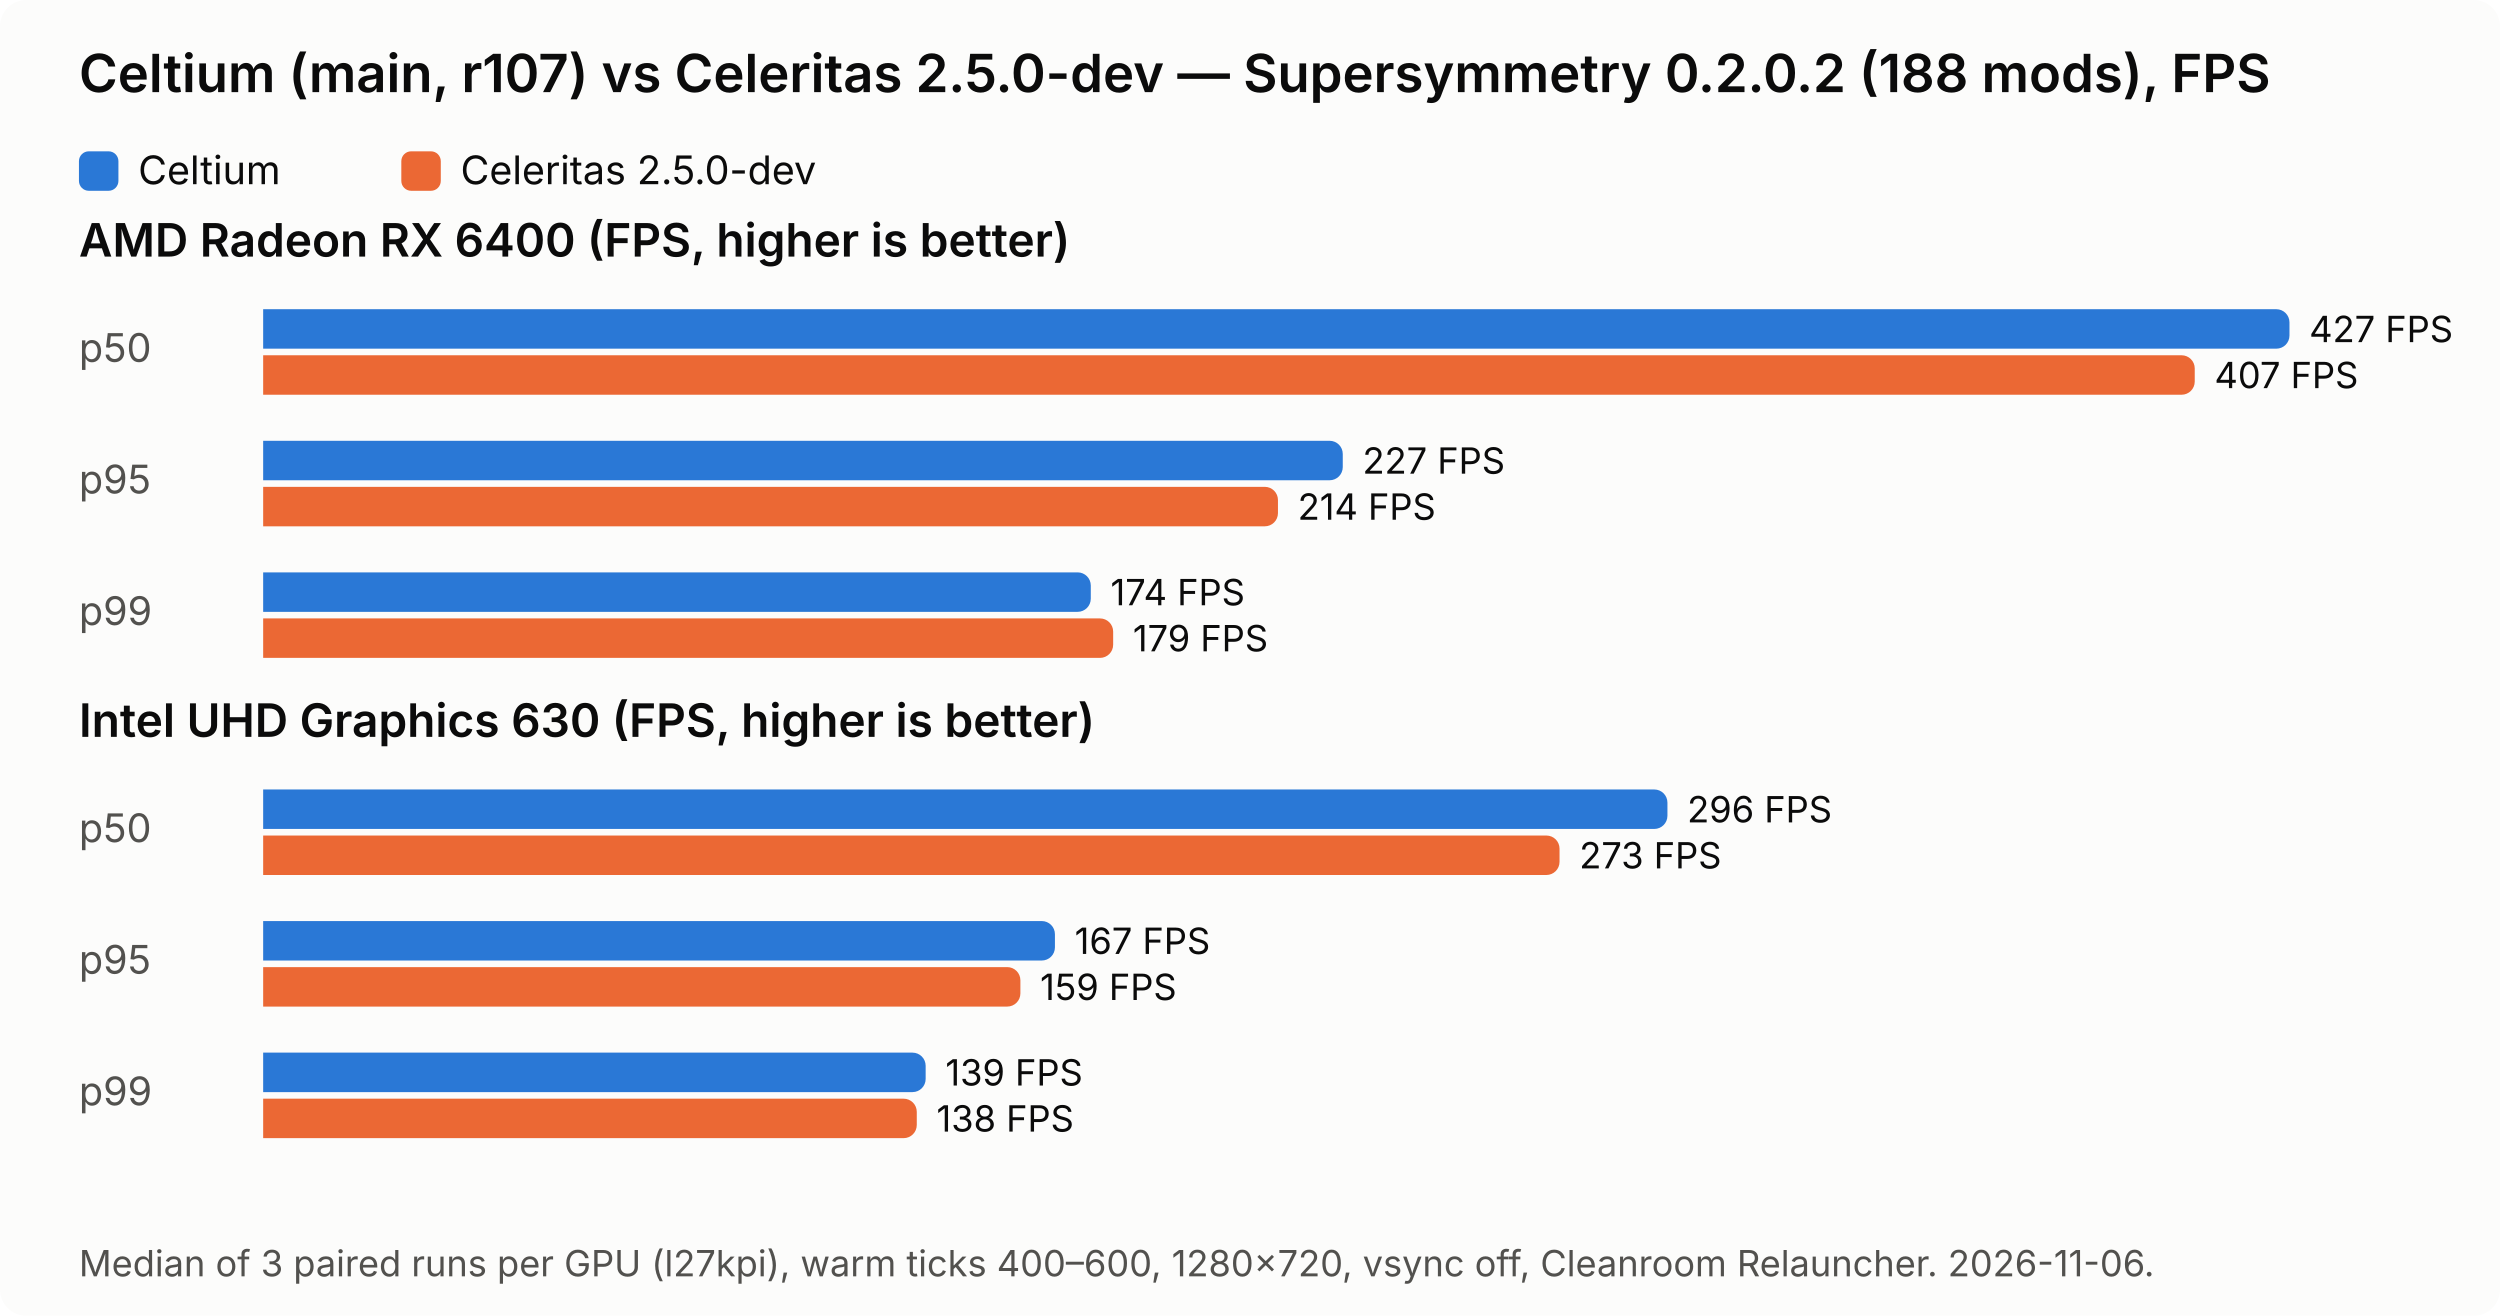
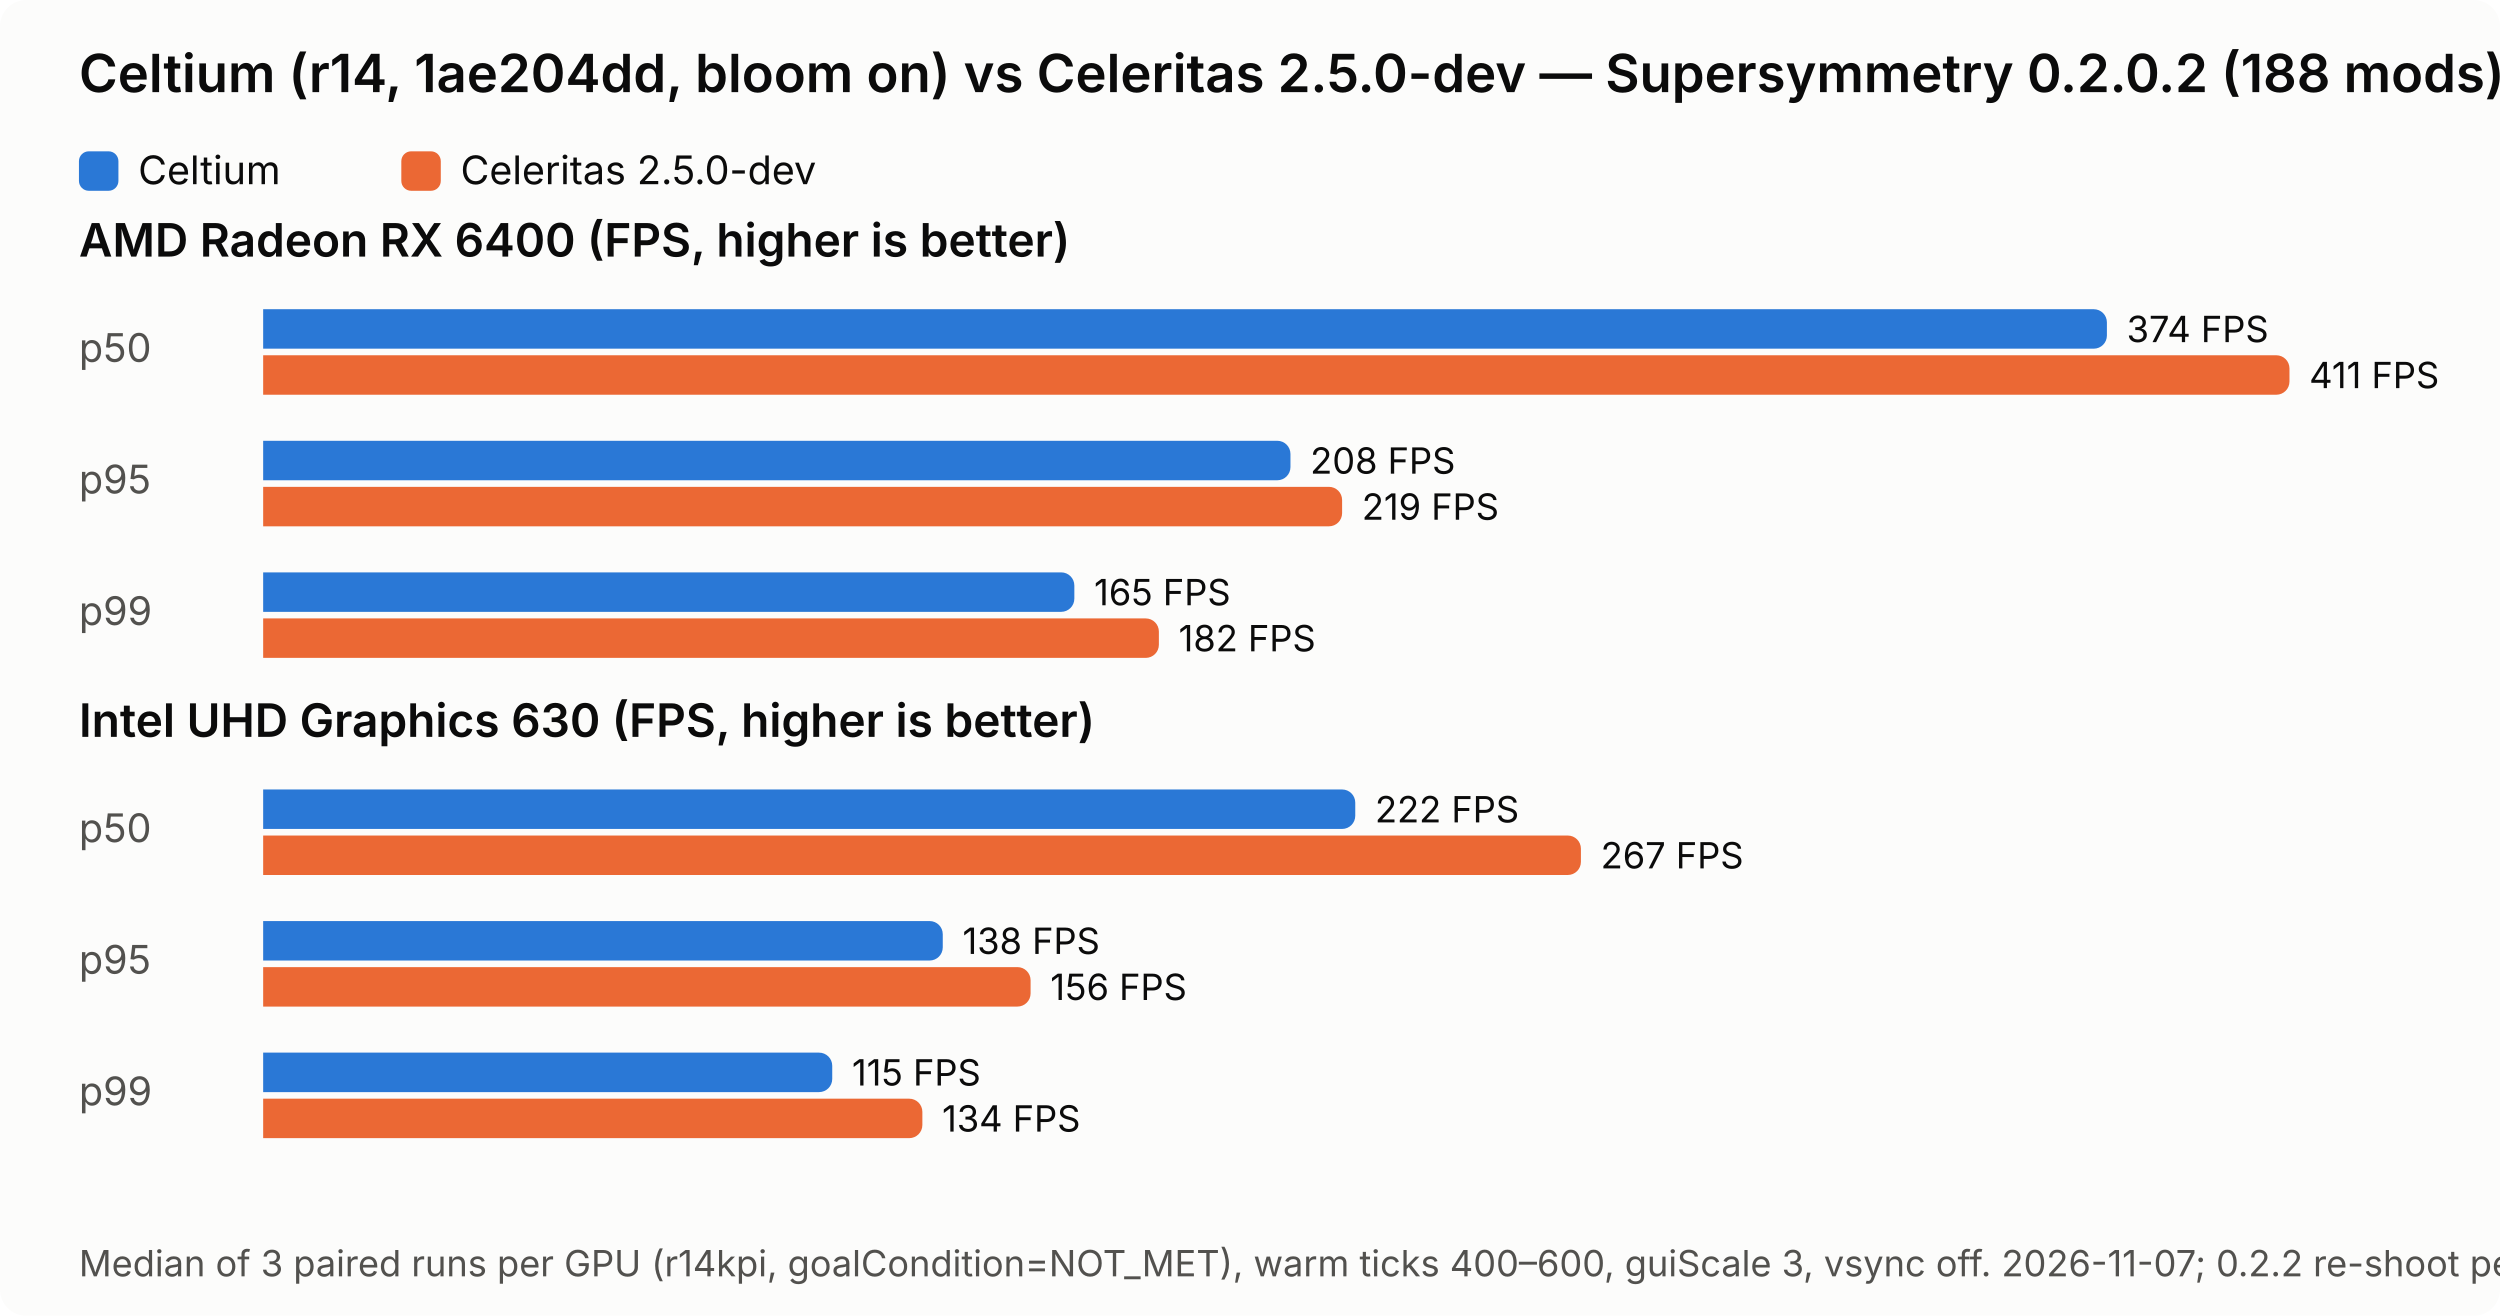
- <svg xmlns="http://www.w3.org/2000/svg" width="760" height="400" viewBox="0 0 760 400" font-family="system-ui, -apple-system, Segoe UI, sans-serif" role="img" aria-label="Celtium (main, r107) vs Celeritas 2.5.0-dev — Supersymmetry 0.2.0.2 (188 mods), FPS">
+ <svg xmlns="http://www.w3.org/2000/svg" width="760" height="400" viewBox="0 0 760 400" font-family="system-ui, -apple-system, Segoe UI, sans-serif" role="img" aria-label="Celtium (r14, 1ae204dd, bloom on) vs Celeritas 2.5.0-dev — Supersymmetry 0.2.0.2 (188 mods), FPS">
  <rect width="100%" height="100%" rx="8" fill="#fcfcfb" />
-   <text x="24" y="28" fill="#0b0b0b" font-size="16" font-weight="600">Celtium (main, r107) vs Celeritas 2.5.0-dev — Supersymmetry 0.2.0.2 (188 mods), FPS</text>
+   <text x="24" y="28" fill="#0b0b0b" font-size="16" font-weight="600">Celtium (r14, 1ae204dd, bloom on) vs Celeritas 2.5.0-dev — Supersymmetry 0.2.0.2 (188 mods), FPS</text>
  <rect x="24" y="46" width="12" height="12" rx="3" fill="#2a78d6" />
  <text x="42" y="56" fill="#0b0b0b" font-size="12">Celtium</text>
  <rect x="122" y="46" width="12" height="12" rx="3" fill="#eb6834" />
  <text x="140" y="56" fill="#0b0b0b" font-size="12">Celeritas 2.5.0-dev</text>
  <text x="24" y="78" fill="#0b0b0b" font-size="14" font-weight="600">AMD Radeon RX 6400 (FPS, higher is better)</text>
  <text x="24" y="110" fill="#52514e" font-size="12">p50</text>
-   <path d="M80,94 h612.0 a4,4 0 0 1 4,4 v4 a4,4 0 0 1 -4,4 h-612.0 z" fill="#2a78d6" />
-   <text x="702.0" y="104" fill="#0b0b0b" font-size="11">427 FPS</text>
-   <path d="M80,108 h583.2 a4,4 0 0 1 4,4 v4 a4,4 0 0 1 -4,4 h-583.2 z" fill="#eb6834" />
-   <text x="673.2" y="118" fill="#0b0b0b" font-size="11">407 FPS</text>
+   <path d="M80,94 h556.5 a4,4 0 0 1 4,4 v4 a4,4 0 0 1 -4,4 h-556.5 z" fill="#2a78d6" />
+   <text x="646.5" y="104" fill="#0b0b0b" font-size="11">374 FPS</text>
+   <path d="M80,108 h612.0 a4,4 0 0 1 4,4 v4 a4,4 0 0 1 -4,4 h-612.0 z" fill="#eb6834" />
+   <text x="702.0" y="118" fill="#0b0b0b" font-size="11">411 FPS</text>
  <text x="24" y="150" fill="#52514e" font-size="12">p95</text>
-   <path d="M80,134 h324.2 a4,4 0 0 1 4,4 v4 a4,4 0 0 1 -4,4 h-324.2 z" fill="#2a78d6" />
-   <text x="414.2" y="144" fill="#0b0b0b" font-size="11">227 FPS</text>
-   <path d="M80,148 h304.5 a4,4 0 0 1 4,4 v4 a4,4 0 0 1 -4,4 h-304.5 z" fill="#eb6834" />
-   <text x="394.5" y="158" fill="#0b0b0b" font-size="11">214 FPS</text>
+   <path d="M80,134 h308.3 a4,4 0 0 1 4,4 v4 a4,4 0 0 1 -4,4 h-308.3 z" fill="#2a78d6" />
+   <text x="398.3" y="144" fill="#0b0b0b" font-size="11">208 FPS</text>
+   <path d="M80,148 h324.0 a4,4 0 0 1 4,4 v4 a4,4 0 0 1 -4,4 h-324.0 z" fill="#eb6834" />
+   <text x="414.0" y="158" fill="#0b0b0b" font-size="11">219 FPS</text>
  <text x="24" y="190" fill="#52514e" font-size="12">p99</text>
-   <path d="M80,174 h247.6 a4,4 0 0 1 4,4 v4 a4,4 0 0 1 -4,4 h-247.6 z" fill="#2a78d6" />
-   <text x="337.6" y="184" fill="#0b0b0b" font-size="11">174 FPS</text>
-   <path d="M80,188 h254.4 a4,4 0 0 1 4,4 v4 a4,4 0 0 1 -4,4 h-254.4 z" fill="#eb6834" />
-   <text x="344.4" y="198" fill="#0b0b0b" font-size="11">179 FPS</text>
+   <path d="M80,174 h242.6 a4,4 0 0 1 4,4 v4 a4,4 0 0 1 -4,4 h-242.6 z" fill="#2a78d6" />
+   <text x="332.6" y="184" fill="#0b0b0b" font-size="11">165 FPS</text>
+   <path d="M80,188 h268.3 a4,4 0 0 1 4,4 v4 a4,4 0 0 1 -4,4 h-268.3 z" fill="#eb6834" />
+   <text x="358.3" y="198" fill="#0b0b0b" font-size="11">182 FPS</text>
  <text x="24" y="224" fill="#0b0b0b" font-size="14" font-weight="600">Intel UHD Graphics 630 (FPS, higher is better)</text>
  <text x="24" y="256" fill="#52514e" font-size="12">p50</text>
-   <path d="M80,240 h422.9 a4,4 0 0 1 4,4 v4 a4,4 0 0 1 -4,4 h-422.9 z" fill="#2a78d6" />
-   <text x="512.9" y="250" fill="#0b0b0b" font-size="11">296 FPS</text>
-   <path d="M80,254 h390.1 a4,4 0 0 1 4,4 v4 a4,4 0 0 1 -4,4 h-390.1 z" fill="#eb6834" />
-   <text x="480.1" y="264" fill="#0b0b0b" font-size="11">273 FPS</text>
+   <path d="M80,240 h328.0 a4,4 0 0 1 4,4 v4 a4,4 0 0 1 -4,4 h-328.0 z" fill="#2a78d6" />
+   <text x="418.0" y="250" fill="#0b0b0b" font-size="11">222 FPS</text>
+   <path d="M80,254 h396.6 a4,4 0 0 1 4,4 v4 a4,4 0 0 1 -4,4 h-396.6 z" fill="#eb6834" />
+   <text x="486.6" y="264" fill="#0b0b0b" font-size="11">267 FPS</text>
  <text x="24" y="296" fill="#52514e" font-size="12">p95</text>
-   <path d="M80,280 h236.7 a4,4 0 0 1 4,4 v4 a4,4 0 0 1 -4,4 h-236.7 z" fill="#2a78d6" />
-   <text x="326.7" y="290" fill="#0b0b0b" font-size="11">167 FPS</text>
-   <path d="M80,294 h226.2 a4,4 0 0 1 4,4 v4 a4,4 0 0 1 -4,4 h-226.2 z" fill="#eb6834" />
-   <text x="316.2" y="304" fill="#0b0b0b" font-size="11">159 FPS</text>
+   <path d="M80,280 h202.6 a4,4 0 0 1 4,4 v4 a4,4 0 0 1 -4,4 h-202.6 z" fill="#2a78d6" />
+   <text x="292.6" y="290" fill="#0b0b0b" font-size="11">138 FPS</text>
+   <path d="M80,294 h229.3 a4,4 0 0 1 4,4 v4 a4,4 0 0 1 -4,4 h-229.3 z" fill="#eb6834" />
+   <text x="319.3" y="304" fill="#0b0b0b" font-size="11">156 FPS</text>
  <text x="24" y="336" fill="#52514e" font-size="12">p99</text>
-   <path d="M80,320 h197.4 a4,4 0 0 1 4,4 v4 a4,4 0 0 1 -4,4 h-197.4 z" fill="#2a78d6" />
-   <text x="287.4" y="330" fill="#0b0b0b" font-size="11">139 FPS</text>
-   <path d="M80,334 h194.7 a4,4 0 0 1 4,4 v4 a4,4 0 0 1 -4,4 h-194.7 z" fill="#eb6834" />
-   <text x="284.7" y="344" fill="#0b0b0b" font-size="11">138 FPS</text>
-   <text x="24" y="388" fill="#52514e" font-size="11">Median of 3 paired runs per GPU (l27kpi), warm ticks 400–600, 1280×720, vsync off, Cleanroom Relauncher. 2026-11-06.</text>
+   <path d="M80,320 h169.0 a4,4 0 0 1 4,4 v4 a4,4 0 0 1 -4,4 h-169.0 z" fill="#2a78d6" />
+   <text x="259.0" y="330" fill="#0b0b0b" font-size="11">115 FPS</text>
+   <path d="M80,334 h196.4 a4,4 0 0 1 4,4 v4 a4,4 0 0 1 -4,4 h-196.4 z" fill="#eb6834" />
+   <text x="286.4" y="344" fill="#0b0b0b" font-size="11">134 FPS</text>
+   <text x="24" y="388" fill="#52514e" font-size="11">Median of 3 paired runs per GPU (r14kpi, goalCondition=NOT_MET), warm ticks 400–600, guiScale 3, vsync off. 2026-11-07; 0.2.2 re-shoot pending.</text>
</svg>
